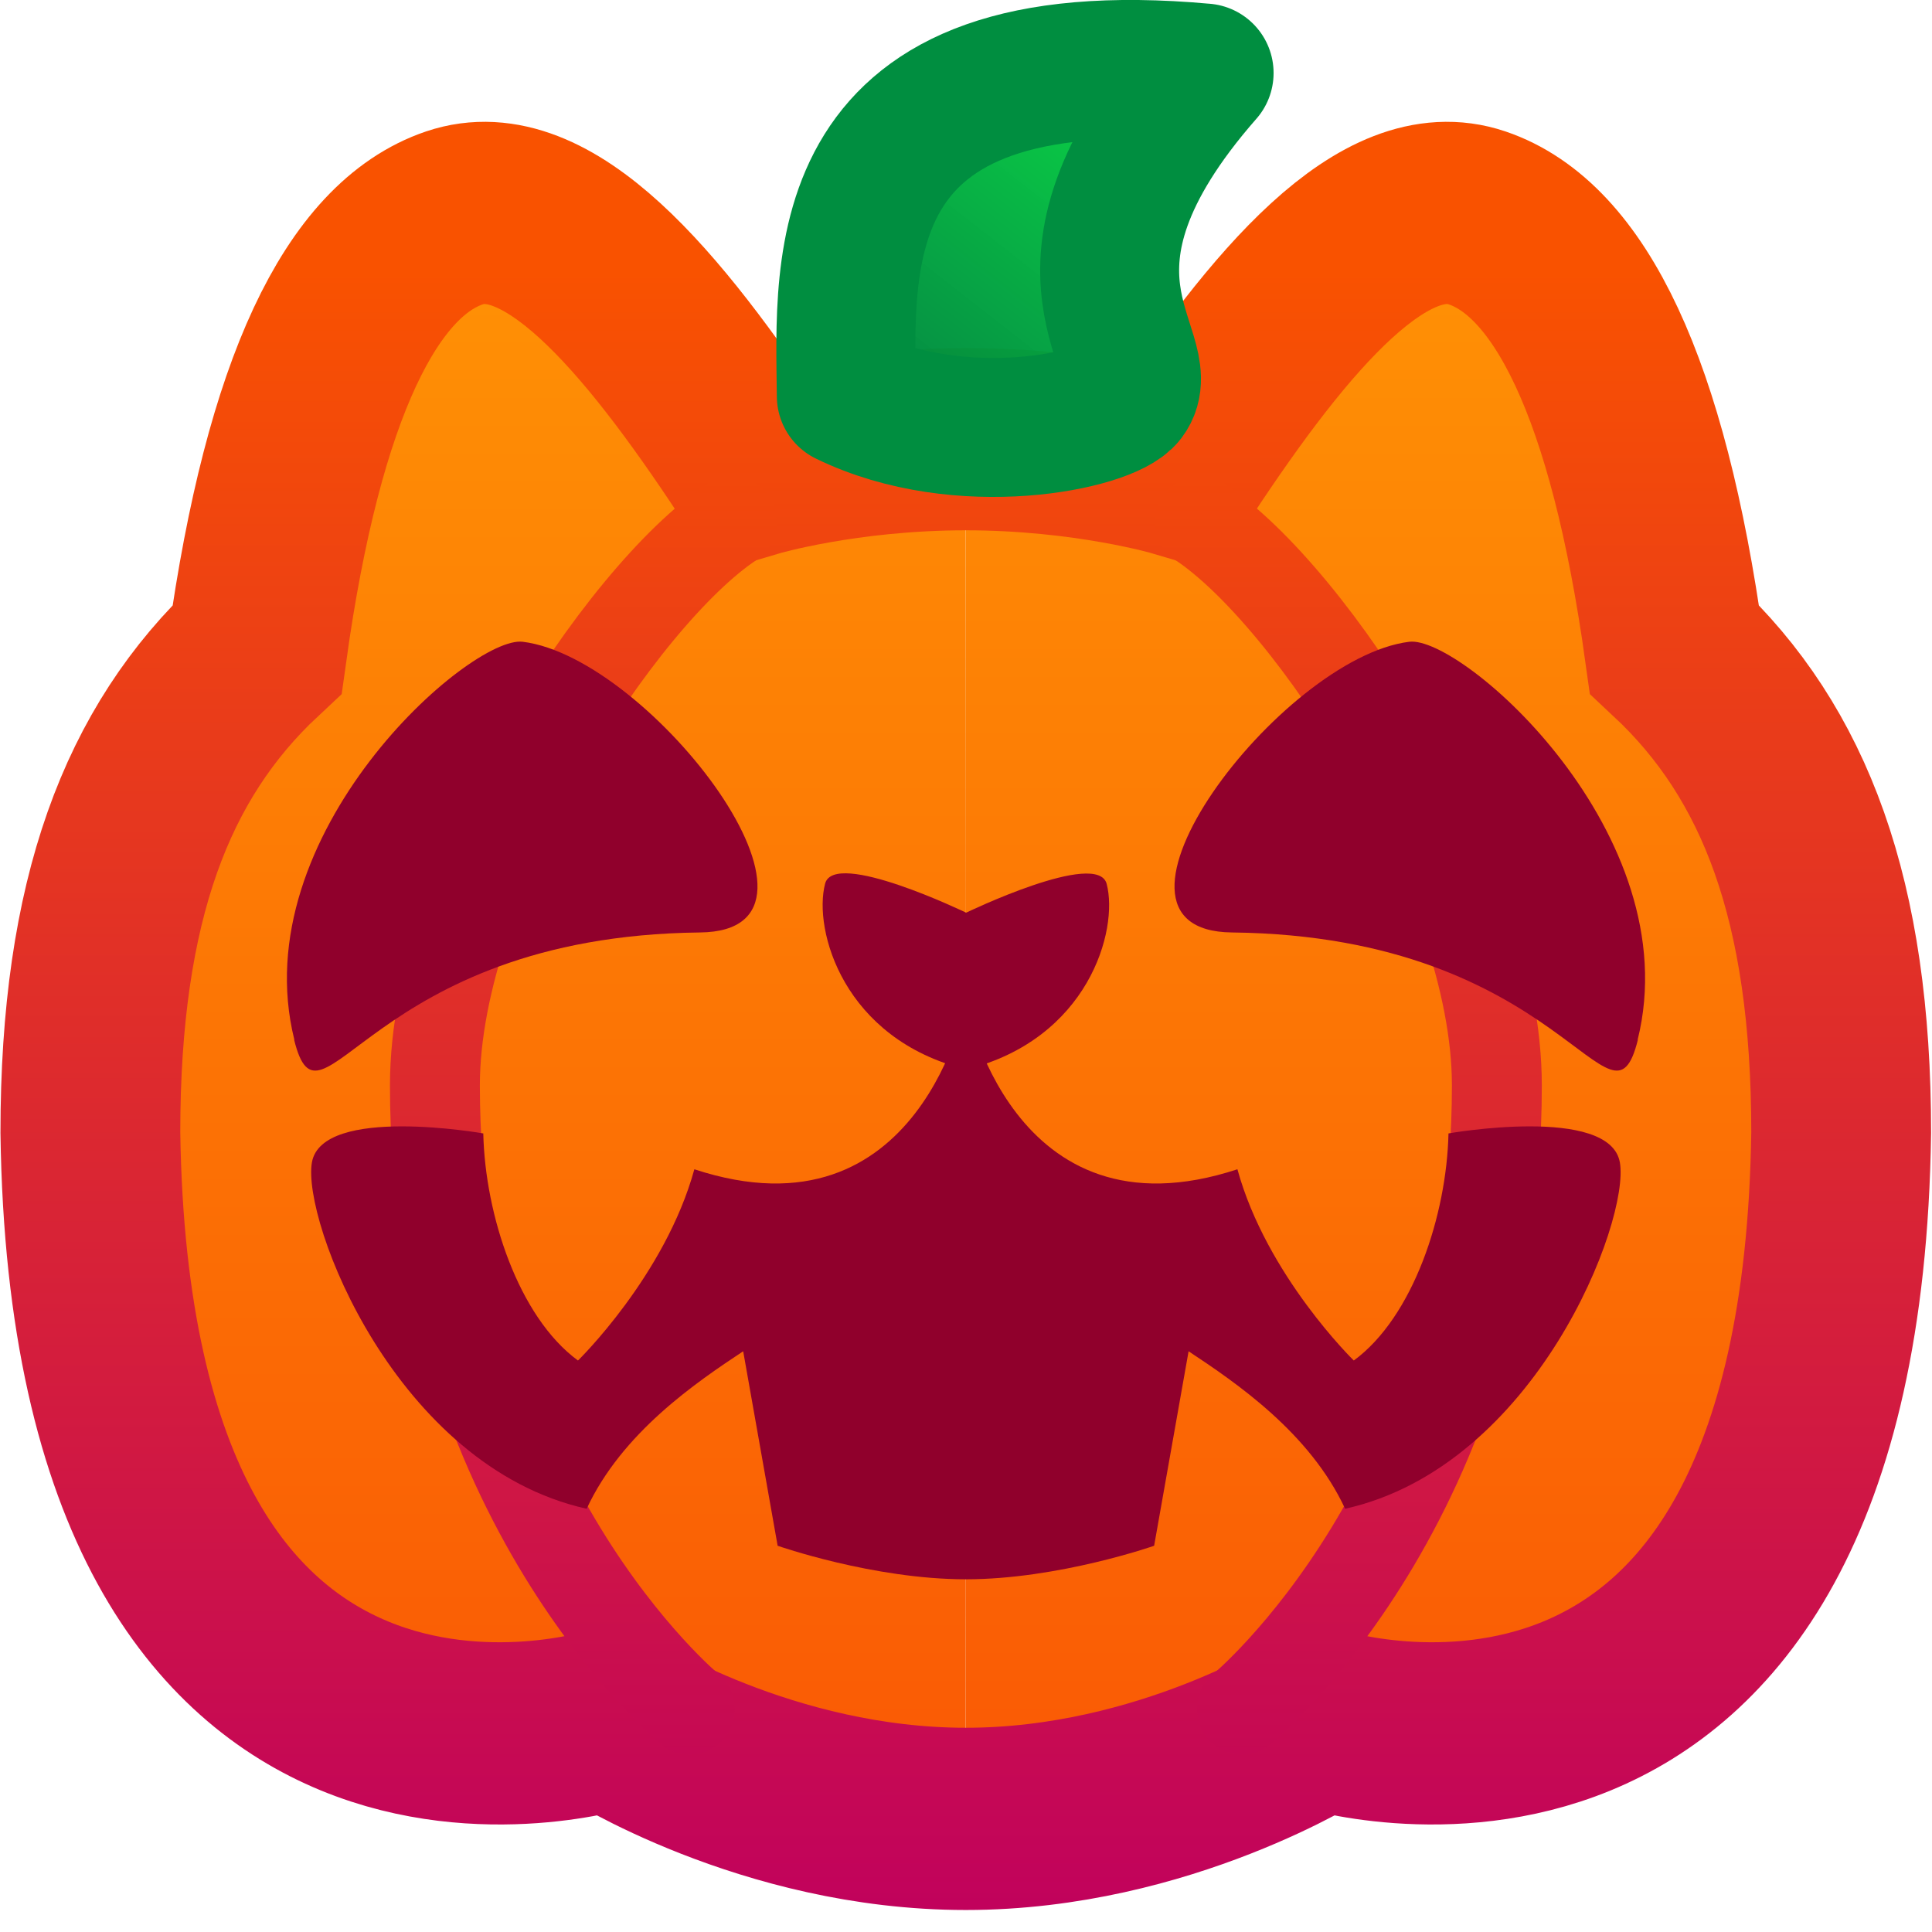
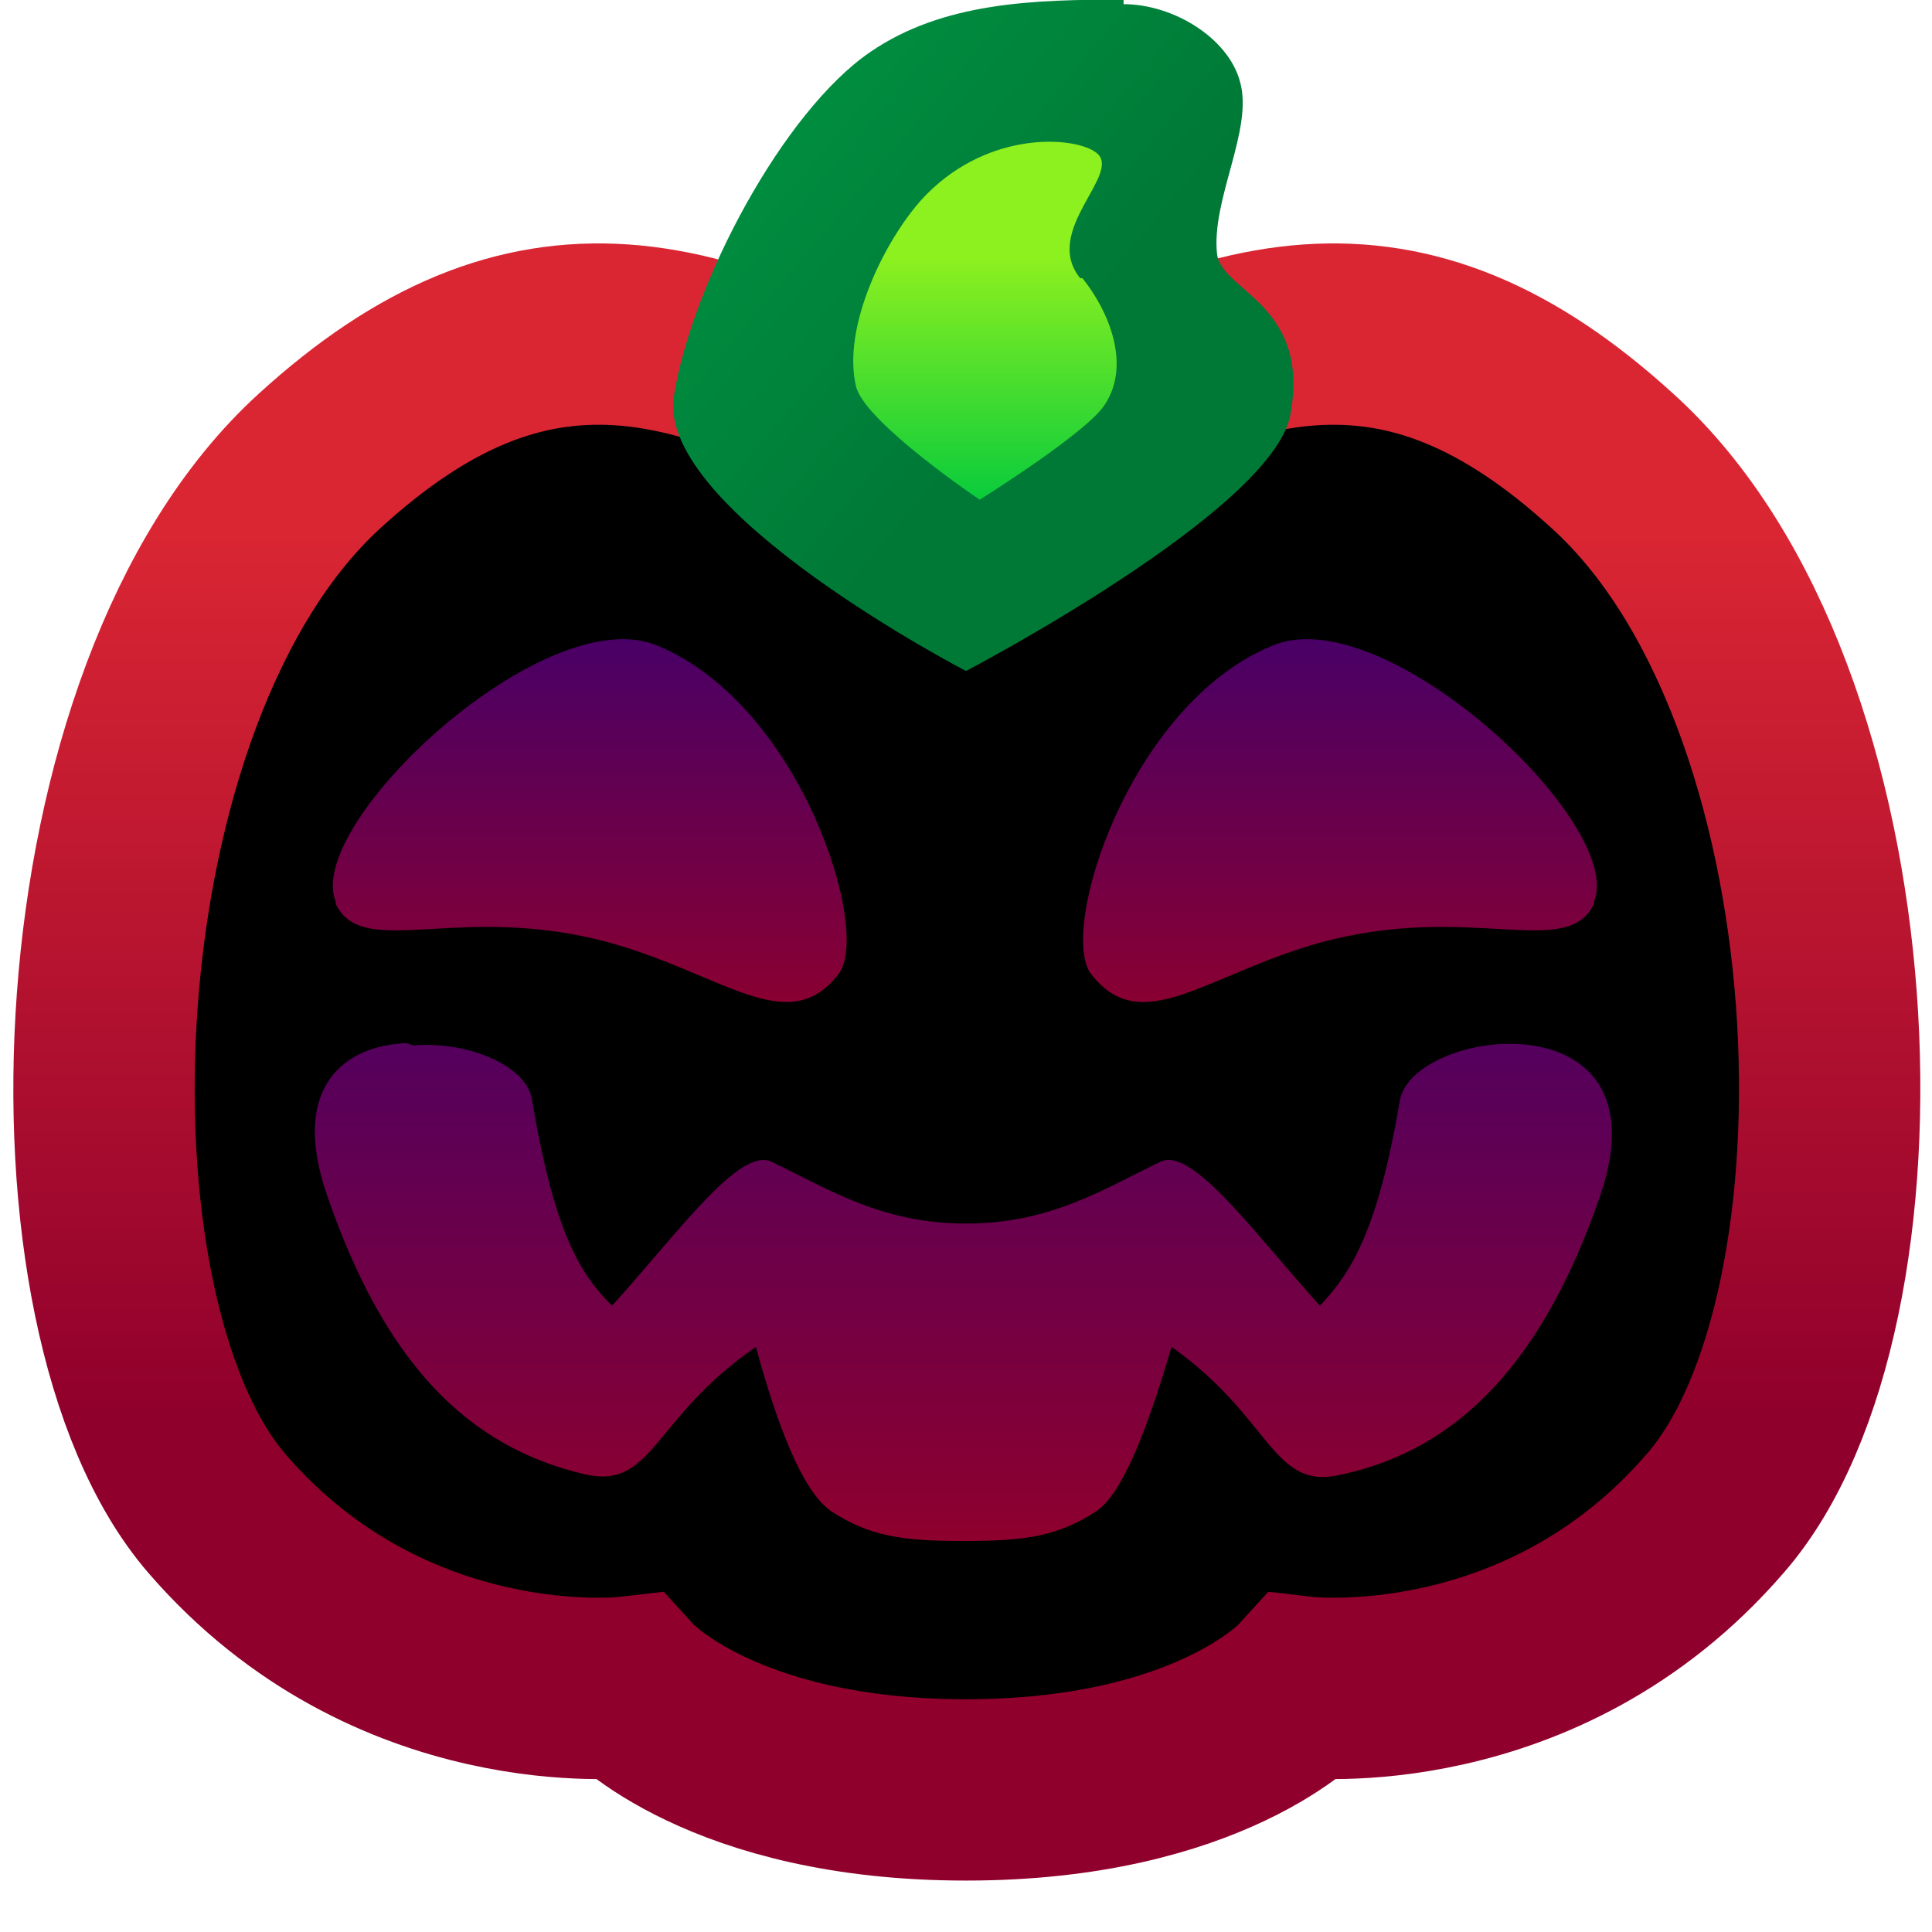
- <svg xmlns="http://www.w3.org/2000/svg" xmlns:xlink="http://www.w3.org/1999/xlink" width="32" height="32" version="1.1" viewBox="0 0 8.467 8.467">
+ <svg xmlns="http://www.w3.org/2000/svg" width="32" height="32" version="1.1" viewBox="0 0 8.46 8.46">
  <defs>
-     <linearGradient id="linearGradient4">
-       <stop stop-color="#ff8e00" offset="0" />
-       <stop stop-color="#f95200" offset="1" />
+     <linearGradient id="linearGradient18" x1="2.31" x2="2.31" y1="2.54" y2="7.17" gradientUnits="userSpaceOnUse">
+       <stop stop-color="#da2633" offset="0" />
+       <stop stop-color="#90002c" offset=".835" />
    </linearGradient>
-     <linearGradient id="linearGradient2">
-       <stop stop-color="#f95200" offset="0" />
-       <stop stop-color="#c1025c" offset="1" />
+     <linearGradient id="linearGradient20" x1="2.31" x2="2.31" y1="2.54" y2="7.17" gradientUnits="userSpaceOnUse">
+       <stop stop-color="#ff8e00" offset=".333" />
+       <stop stop-color="#f95200" offset=".669" />
    </linearGradient>
-     <linearGradient id="linearGradient3" x1="3.546" x2="3.546" y1="1.265" y2="8.357" gradientUnits="userSpaceOnUse" xlink:href="#linearGradient2" />
-     <linearGradient id="linearGradient5" x1="3.546" x2="3.546" y1="1.265" y2="8.357" gradientUnits="userSpaceOnUse" xlink:href="#linearGradient4" />
-     <linearGradient id="linearGradient8" x1="3.546" x2="3.546" y1="1.265" y2="8.357" gradientTransform="matrix(1 0 0 .99061 .24101 .032355)" gradientUnits="userSpaceOnUse" xlink:href="#linearGradient2" />
-     <linearGradient id="linearGradient14" x1="5.522" x2="3.584" y1="1.361" y2="1.43" gradientTransform="rotate(-49.945 4.3208 1.667)" gradientUnits="userSpaceOnUse">
-       <stop stop-color="#00c93e" stop-opacity=".98" offset="0" />
-       <stop stop-color="#008e40" offset=".7" />
+     <linearGradient id="linearGradient27" x1="4.26" x2="4.26" y1=".208" y2="2.62" gradientTransform="rotate(-49.94 4.32 1.66)" gradientUnits="userSpaceOnUse">
+       <stop stop-color="#008e40" offset="0" />
+       <stop stop-color="#007836" offset=".7" />
+     </linearGradient>
+     <linearGradient id="linearGradient32" x1="4.23" x2="4.23" y1="2.54" y2="4.78" gradientTransform="matrix(1 0 0 .90413 0 .45479)" gradientUnits="userSpaceOnUse">
+       <stop stop-color="#3e006f" offset="0" />
+       <stop stop-color="#90002c" offset="1" />
+     </linearGradient>
+     <linearGradient id="linearGradient34" x1="4.23" x2="4.23" y1="3.84" y2="7.02" gradientTransform="matrix(1 0 0 .95951 0 .29482)" gradientUnits="userSpaceOnUse">
+       <stop stop-color="#3e006f" offset="0" />
+       <stop stop-color="#90002c" offset="1" />
+     </linearGradient>
+     <linearGradient id="linearGradient38" x1="4.30" x2="4.30" y1=".501" y2="2.28" gradientUnits="userSpaceOnUse">
+       <stop stop-color="#8df01f" offset=".36" />
+       <stop stop-color="#00c93e" offset="1" />
    </linearGradient>
  </defs>
-   <g>
-     <g transform="matrix(1 0 0 1.0135 0 -.10736)" stroke-miterlimit="7" stroke-width=".993">
-       <path d="m4.233 2.005c-0.532 0-0.926 0.115-0.926 0.115-0.457-0.684-0.91-1.207-1.315-1.072-0.405 0.135-0.705 0.732-0.865 1.865-0.485 0.447-0.731 1.086-0.731 2.09 0.046 3.232 2.28 2.535 2.28 2.535s0.685 0.433 1.556 0.433m0-5.966c0.532 0 0.926 0.115 0.926 0.115 0.457-0.684 0.91-1.207 1.315-1.072 0.405 0.135 0.705 0.732 0.865 1.865 0.485 0.447 0.731 1.086 0.731 2.09-0.046 3.232-2.28 2.535-2.28 2.535s-0.685 0.433-1.556 0.433" fill="url(#linearGradient5)" fill-opacity=".98" stroke="url(#linearGradient3)" stroke-linecap="round" stroke-miterlimit="7" stroke-width=".788" style="paint-order:fill markers stroke" />
-       <path d="m3.023 7.496s-1.117-0.911-1.117-2.697c0-0.9 0.816-2.12 1.301-2.436m2.236 5.133s1.117-0.911 1.117-2.697c0-0.9-0.816-2.12-1.301-2.436" fill="none" stroke="url(#linearGradient8)" stroke-linecap="round" stroke-miterlimit="7" stroke-width=".394" style="paint-order:fill markers stroke" />
-       <g fill="#90002c">
-         <path d="m1.29 4.602c-0.224-0.889 0.77-1.749 1.001-1.721 0.564 0.069 1.473 1.25 0.777 1.257-1.458 0.016-1.661 0.933-1.779 0.464zm5.887 0c0.224-0.889-0.77-1.749-1.001-1.721-0.564 0.069-1.473 1.25-0.777 1.257 1.458 0.016 1.661 0.933 1.779 0.464z" style="paint-order:fill markers stroke" />
-         <path d="m4.233 4.438s-0.198 1.046-1.19 0.724c-0.128 0.46-0.51 0.827-0.51 0.827-0.261-0.189-0.407-0.63-0.415-0.982 0 0-0.706-0.123-0.751 0.125-0.045 0.253 0.368 1.314 1.204 1.498 0.155-0.329 0.478-0.545 0.686-0.681l0.151 0.841s0.419 0.145 0.825 0.145m0-2.497s0.198 1.046 1.19 0.724c0.128 0.46 0.51 0.827 0.51 0.827 0.261-0.189 0.407-0.63 0.415-0.982 0 0 0.706-0.123 0.751 0.125 0.045 0.253-0.368 1.314-1.204 1.498-0.155-0.329-0.478-0.545-0.686-0.681l-0.151 0.841s-0.419 0.145-0.825 0.145" style="paint-order:fill markers stroke" />
-         <path d="m4.233 4.73c-0.537-0.131-0.67-0.603-0.617-0.803 0.04-0.15 0.617 0.125 0.617 0.125m0 0.679c0.537-0.131 0.67-0.603 0.617-0.803-0.04-0.15-0.617 0.125-0.617 0.125" style="paint-order:fill markers stroke" />
-       </g>
-     </g>
-     <path d="m5.277 0.32c-1.651-0.151-1.574 0.825-1.568 1.416 0.503 0.245 1.143 0.109 1.226-1.113e-4 0.142-0.187-0.43-0.535 0.342-1.416z" fill="url(#linearGradient14)" fill-opacity=".98" stroke="#008e40" stroke-linecap="round" stroke-linejoin="round" stroke-miterlimit="2" stroke-width=".609" style="paint-order:fill markers stroke" />
+   <g transform="translate(0 -.22219)">
+     <path d="m4.23 8.06c-1.18 0-1.56-0.50-1.56-0.50s-0.83 0.45-1.69-0.59c-0.85-1.04-0.76-3.56 0.25-4.54 0.85-0.89 1.87-0.82 3.00-0.67 1.13-0.14 2.14-0.21 3.00 0.67 1.01 0.98 1.11 3.50 0.25 4.54-0.85 1.04-1.69 0.59-1.69 0.59s-0.37 0.50-1.56 0.50z" fill="url(#linearGradient20)" fill-opacity=".98" style="paint-order:fill markers stroke" />
+     <path d="m4.23 8.06c-1.07 0-1.48-0.45-1.48-0.45s-1.04 0.12-1.80-0.76c-0.76-0.88-0.67-3.59 0.45-4.61 0.91-0.83 1.68-0.67 2.83 0.09 1.15-0.76 1.92-0.92 2.83-0.09 1.13 1.02 1.22 3.73 0.45 4.61-0.76 0.88-1.80 0.76-1.80 0.76s-0.41 0.45-1.48 0.45z" stroke="url(#linearGradient18)" stroke-linecap="round" stroke-miterlimit="2" stroke-width=".794" style="paint-order:fill markers stroke" />
+     <path d="m1.47 4.17c-0.14-0.34 0.92-1.33 1.41-1.12 0.63 0.26 0.94 1.26 0.79 1.44-0.22 0.28-0.50-0.00-1.00-0.14-0.66-0.18-1.08 0.08-1.20-0.17zm5.51 0c0.14-0.34-0.92-1.33-1.41-1.12-0.63 0.26-0.94 1.26-0.79 1.44 0.22 0.28 0.50-0.00 1.00-0.14 0.66-0.18 1.08 0.08 1.20-0.17z" fill="url(#linearGradient32)" style="paint-order:fill markers stroke" />
+     <path d="m1.78 4.79c-0.27 0.01-0.51 0.19-0.35 0.66 0.25 0.73 0.61 1.11 1.14 1.23 0.29 0.06 0.29-0.25 0.74-0.56 0.09 0.33 0.20 0.63 0.33 0.72 0.17 0.11 0.31 0.13 0.58 0.13s0.41-0.02 0.58-0.13c0.12-0.08 0.23-0.38 0.33-0.72 0.44 0.31 0.44 0.63 0.74 0.56 0.52-0.11 0.89-0.50 1.14-1.23 0.29-0.87-0.82-0.73-0.88-0.41-0.10 0.59-0.22 0.76-0.35 0.90-0.29-0.32-0.56-0.70-0.70-0.63-0.25 0.12-0.48 0.27-0.85 0.27s-0.60-0.15-0.85-0.27c-0.14-0.07-0.41 0.31-0.70 0.63-0.13-0.13-0.25-0.30-0.35-0.90-0.02-0.15-0.28-0.26-0.52-0.24z" fill="url(#linearGradient34)" stroke-linecap="round" stroke-linejoin="round" stroke-miterlimit="2" style="paint-order:fill markers stroke" />
+   </g>
+   <g transform="translate(0 -.011719)" stroke-linecap="round" stroke-linejoin="round" stroke-miterlimit="2">
+     <path d="m4.21 2.47c-1.14-0.08-1.04-1.64 0.19-2.06 0.95-0.32 0.80 0.24 0.58 0.96 0.40 0.43 0.23 1.18-0.78 1.10z" fill="url(#linearGradient38)" style="paint-order:fill markers stroke" />
+     <path d="m4.92 0.01c-0.39 0-0.79 0.01-1.11 0.23-0.38 0.26-0.78 1.01-0.86 1.51-0.07 0.50 1.28 1.20 1.28 1.20s1.34-0.70 1.42-1.12c0.09-0.48-0.29-0.54-0.32-0.70-0.03-0.24 0.16-0.55 0.10-0.76-0.05-0.19-0.29-0.34-0.51-0.34zm-0.18 1.22c0.12 0.15 0.21 0.38 0.10 0.55-0.07 0.12-0.55 0.42-0.55 0.42s-0.49-0.33-0.54-0.49c-0.07-0.27 0.14-0.68 0.31-0.85 0.28-0.28 0.65-0.25 0.74-0.18 0.12 0.09-0.24 0.34-0.07 0.55z" fill="url(#linearGradient27)" style="paint-order:fill markers stroke" />
  </g>
</svg>
